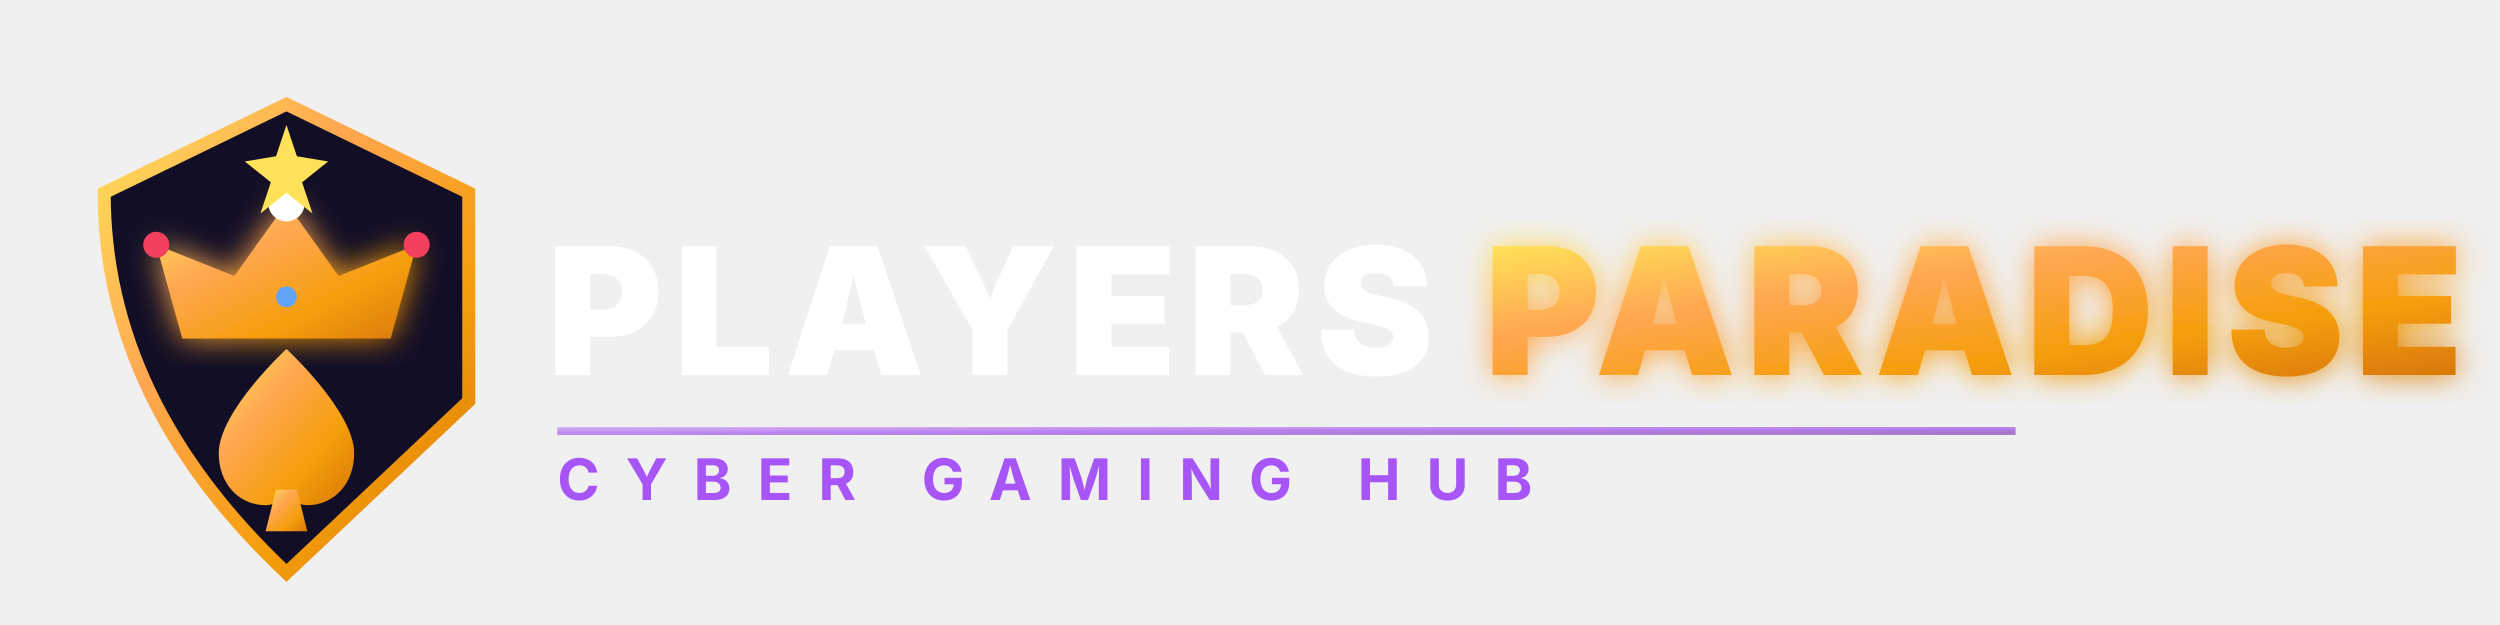
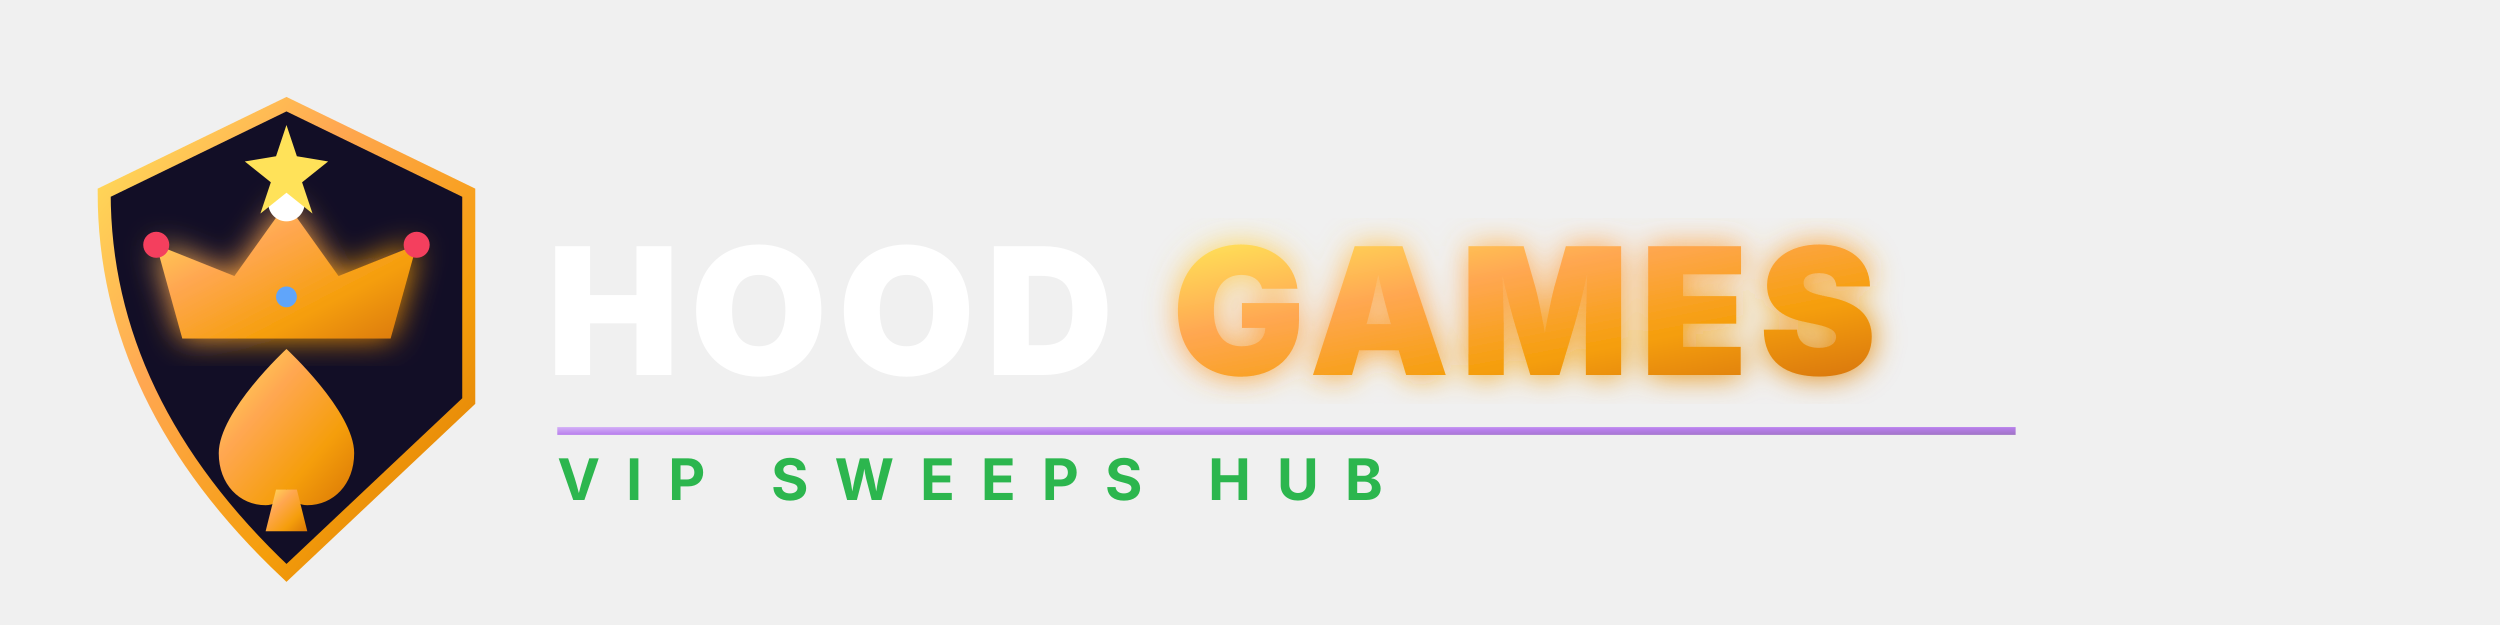
<svg xmlns="http://www.w3.org/2000/svg" viewBox="0 0 480 120" width="480" height="120">
  <defs>
    <linearGradient id="goldGrad" x1="0%" y1="0%" x2="100%" y2="100%">
      <stop offset="0%" stop-color="#FFE259" />
      <stop offset="35%" stop-color="#FFA751" />
      <stop offset="70%" stop-color="#F59E0B" />
      <stop offset="100%" stop-color="#D97706" />
    </linearGradient>
    <linearGradient id="purpleGrad" x1="0%" y1="0%" x2="100%" y2="100%">
      <stop offset="0%" stop-color="#C084FC" />
      <stop offset="50%" stop-color="#9333EA" />
      <stop offset="100%" stop-color="#6B21A8" />
    </linearGradient>
    <filter id="goldGlow" x="-20%" y="-20%" width="140%" height="140%">
      <feGaussianBlur stdDeviation="3" result="blur" />
      <feMerge>
        <feMergeNode in="blur" />
        <feMergeNode in="SourceGraphic" />
      </feMerge>
    </filter>
  </defs>
  <g transform="translate(10, 15)">
    <path d="M45,5 L80,22 L80,62 Q45,95 45,95 Q10,62 10,22 Z" fill="#120e26" stroke="url(#goldGrad)" stroke-width="2.5" />
    <path d="M25,50 L20,32 L35,38 L45,24 L55,38 L70,32 L65,50 Z" fill="url(#goldGrad)" filter="url(#goldGlow)" />
    <circle cx="45" cy="24" r="3.5" fill="#FFFFFF" />
    <circle cx="20" cy="32" r="2.5" fill="#F43F5E" />
    <circle cx="70" cy="32" r="2.5" fill="#F43F5E" />
    <circle cx="45" cy="42" r="2" fill="#60A5FA" />
    <path d="M45,52 C45,52 32,64 32,72 C32,78 36,82 41,82 C44,82 45,79 45,79 C45,79 46,82 49,82 C54,82 58,78 58,72 C58,64 45,52 45,52 Z" fill="url(#goldGrad)" />
    <path d="M43,79 L41,87 L49,87 L47,79 Z" fill="url(#goldGrad)" />
    <polygon points="45,9 47,15 53,16 48,20 50,26 45,22 40,26 42,20 37,16 43,15" fill="#FFE259" />
  </g>
  <g transform="translate(105, 30)">
    <text x="0" y="42" font-family="'Outfit', 'Montserrat', 'Inter', sans-serif" font-weight="900" font-size="34" letter-spacing="2" fill="#FFFFFF">
-       PLAYERS
+       HOOD
    </text>
-     <text x="180" y="42" font-family="'Outfit', 'Montserrat', 'Inter', sans-serif" font-weight="900" font-size="34" letter-spacing="2" fill="url(#goldGrad)" filter="url(#goldGlow)">
-       PARADISE
+     <text x="120" y="42" font-family="'Outfit', 'Montserrat', 'Inter', sans-serif" font-weight="900" font-size="34" letter-spacing="2" fill="url(#goldGrad)" filter="url(#goldGlow)">
+       GAMES
    </text>
    <rect x="2" y="52" width="280" height="1.5" fill="url(#purpleGrad)" opacity="0.6" />
-     <text x="2" y="66" font-family="'Outfit', 'Inter', sans-serif" font-weight="700" font-size="11" letter-spacing="5" fill="#A855F7">
-       CYBER GAMING HUB
+     <text x="2" y="66" font-family="'Outfit', 'Inter', sans-serif" font-weight="700" font-size="11" letter-spacing="5" fill="#2cb64e">
+       VIP SWEEPS HUB
    </text>
  </g>
</svg>
